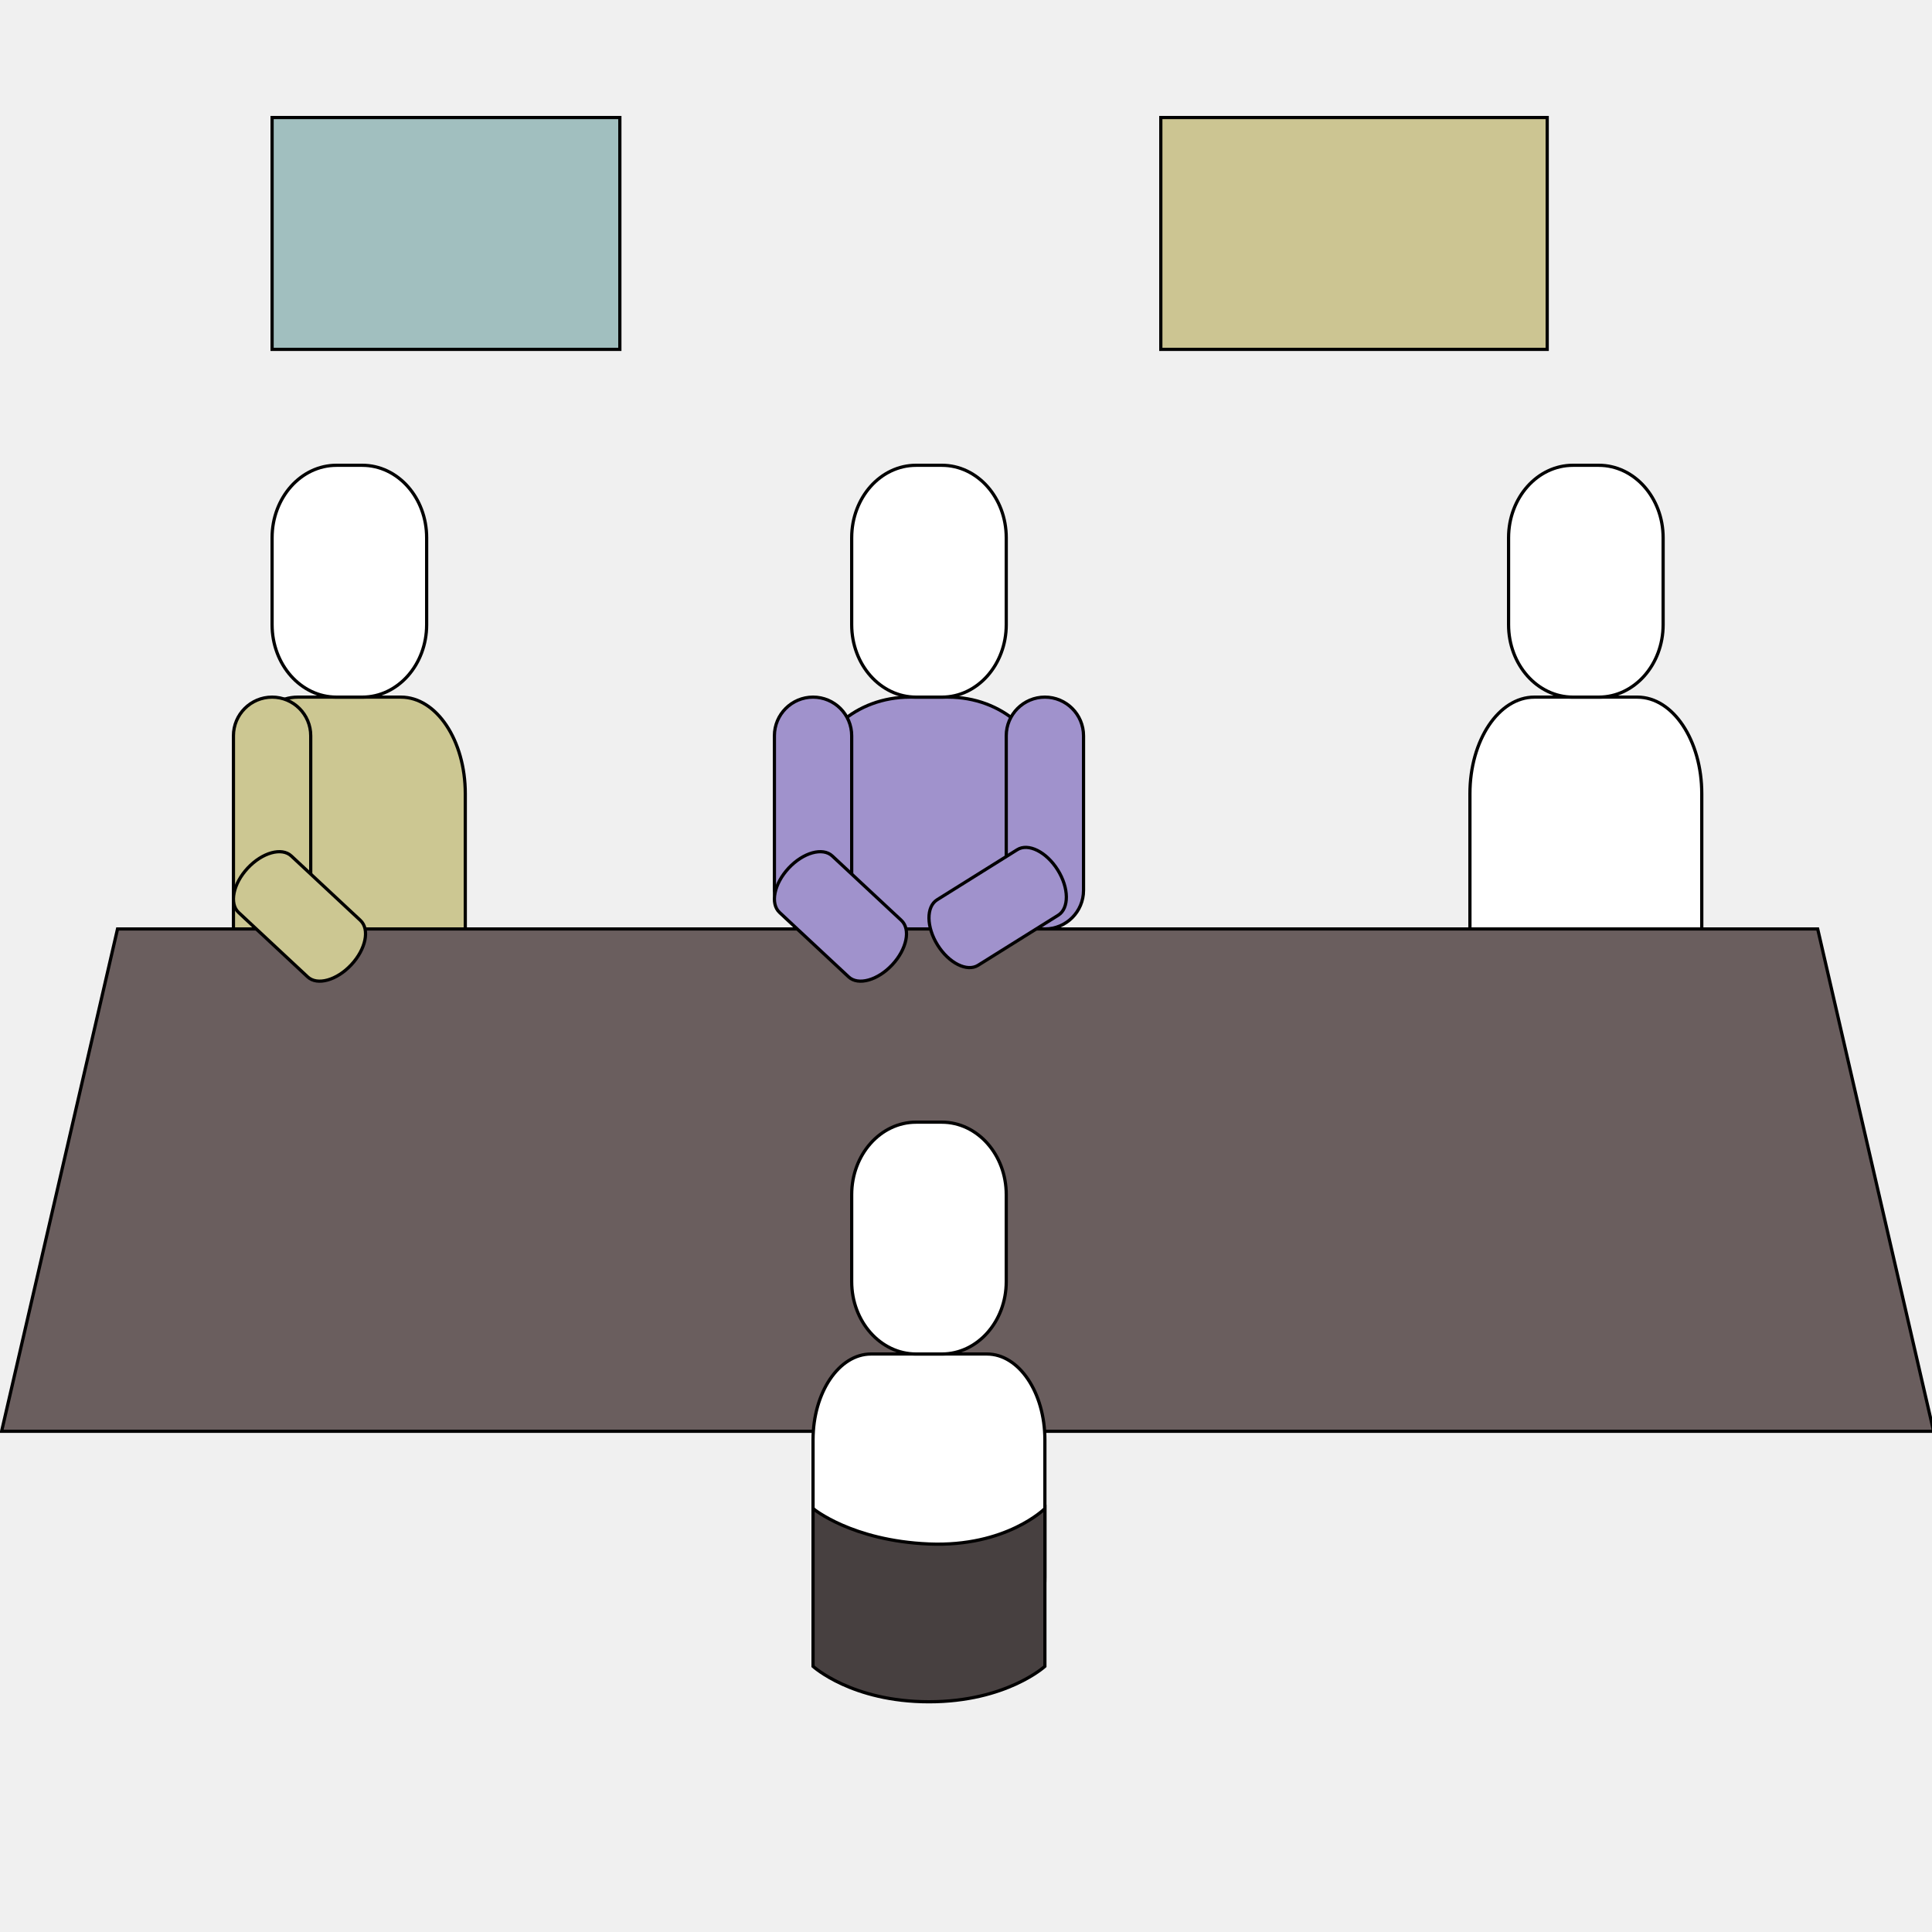
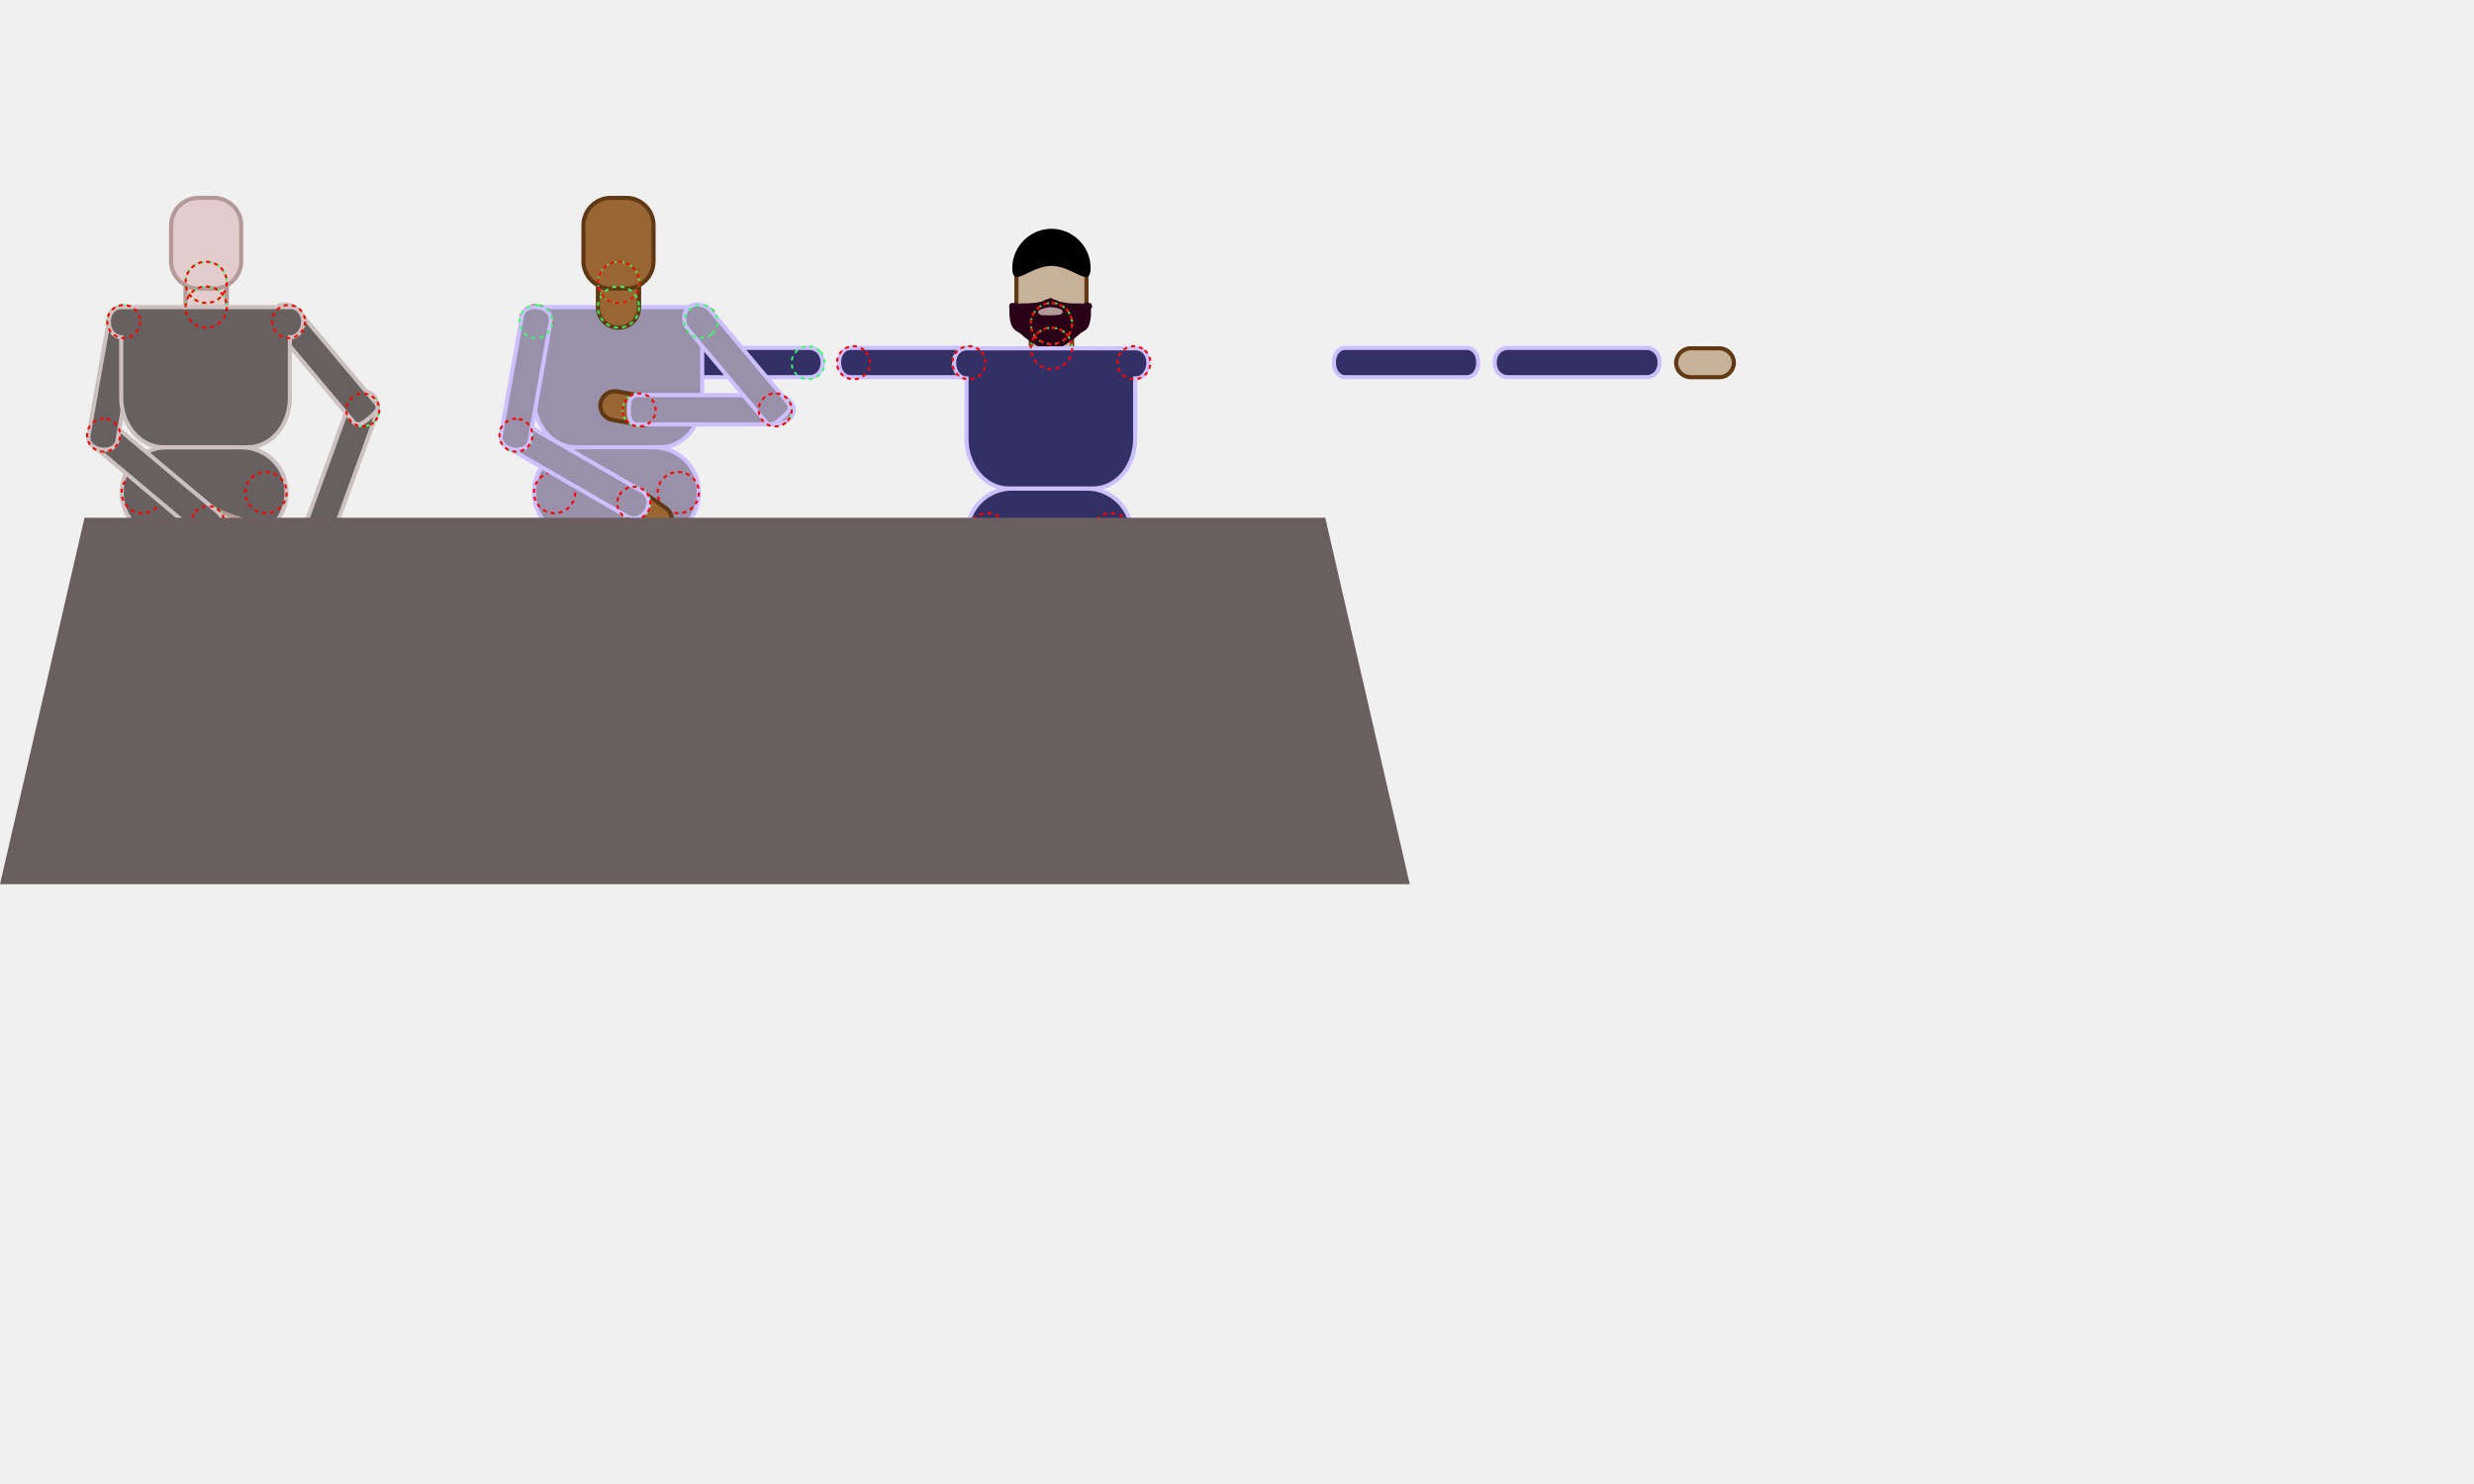
- <svg xmlns="http://www.w3.org/2000/svg" version="1.1" x="0" y="0" width="600" height="600" viewBox="0, 0, 600, 600">
-   <g id="Wall">
-     <g>
-       <path d="M84.5,36.5 L192.5,36.5 L192.5,108.5 L84.5,108.5 L84.5,36.5 z" fill="#A1BFBF" />
-       <path d="M84.5,36.5 L192.5,36.5 L192.5,108.5 L84.5,108.5 L84.5,36.5 z" fill-opacity="0" stroke="#000000" stroke-width="1" />
+ <svg xmlns="http://www.w3.org/2000/svg" xmlns:xlink="http://www.w3.org/1999/xlink" version="1.1" x="0px" y="0px" viewBox="0 0 600 360" style="enable-background:new 0 0 600 360;" xml:space="preserve">
+   <style type="text/css">
+ 	.furniturewood{fill:#6A5E5E;}
+ 	.person1suit{fill:#666060;stroke:#CCC0C0;stroke-miterlimit:10;}
+ 	.person1flesh{fill:#E2CCCC;stroke:#B49999;stroke-miterlimit:10;}
+ 	.person1hair{fill:#157FFF;}
+ 	.person2suit{fill:#333066;stroke:#CCC0FF;stroke-miterlimit:10;}
+ 	.person2flesh{fill:#C7B299;stroke:#603813;stroke-miterlimit:10;}
+ 	.person2hair{fill:#2A0018;}
+ 	.person3suit{fill:#9990AA;stroke:#CCC0FF;stroke-miterlimit:10;}
+ 	.person3flesh{fill:#996633;stroke:#603813;stroke-miterlimit:10;}
+ 	.person3hair{fill:#220011;}
+ 	.socket{fill:none;stroke:#FF0000;stroke-width:0.5;stroke-miterlimit:10;stroke-dasharray:0.98,0.98;}
+ 	.ball{opacity:0.9;fill:none;stroke:#33FF66;stroke-width:0.5;stroke-miterlimit:10;stroke-dasharray:1;enable-background:new    ;}
+ </style>
+   <g id="Interviewers">
+     <g id="person-1-front" transform="translate(-100, -5)">
+       <g id="person-1-front-body">
+         <g id="person-1-front-pelvis-group">
+           <g id="person-1-front-pelvis">
+             <path id="person-1-front-pelvis-shape" class="person1suit" d="M169.5,124.5c0-6.1-4.9-11-11-11h-18c-6.1,0-11,4.9-11,11        l0,0c0,6.1,4.9,11,11,11h18C164.6,135.5,169.5,130.6,169.5,124.5L169.5,124.5z" />
+           </g>
+           <g id="person-1-front-pelvis-socket-legs-right">
+             <circle class="socket" cx="134.5" cy="124.5" r="5" />
+           </g>
+           <g id="person-1-front-pelvis-socket-legs-left">
+             <circle class="socket" cx="164.5" cy="124.5" r="5" />
+           </g>
+         </g>
+         <g id="person-1-front-arms">
+           <g id="person-1-front-arms-right" transform="translate(26, 0) rotate(-80, 104, 83)">
+             <g id="person-1-front-arms-right-lower-group" transform="translate(11, 0) rotate(-60, 65, 83)">
+               <g id="person-1-front-arms-right-hand-group" transform="translate(11, 0) rotate(-20, 21, 83)">
+                 <g id="person-1-front-arms-right-hand">
+                   <path id="person-1-front-arms-right-hand-shape" class="person1flesh" d="M10.5,83c0,1.9,1.6,3.5,3.5,3.5h7           c1.9,0,3.5-1.6,3.5-3.5l0,0c0-1.9-1.6-3.5-3.5-3.5h-7C12.1,79.5,10.5,81.1,10.5,83L10.5,83z" />
+                 </g>
+                 <circle id="person-1-front-arms-right-hand-ball" class="ball" cx="21" cy="83" r="4" />
+               </g>
+               <g id="person-1-front-arms-right-lower">
+                 <path id="person-1-front-arms-right-lower-shape" class="person1suit" d="M28.5,83.1c0,1.9,1.4,3.4,3.1,3.4h33.8          c1.7,0,3.1-1.5,3.1-3.4v-0.3c0-1.9-1.4-3.4-3.1-3.4H31.6c-1.7,0-3.1,1.5-3.1,3.4V83.1z" />
+               </g>
+               <g id="person-1-front-arms-right-lower-socket">
+                 <circle class="socket" cx="32" cy="83" r="4" />
+               </g>
+               <circle id="person-1-front-arms-right-lower-ball" class="ball" cx="65" cy="83" r="4" />
+             </g>
+             <g id="person-1-front-arms-right-upper">
+               <path id="person-1-front-arms-right-upper-shape" class="person1suit" d="M72.5,83.1c0,1.9,1.2,3.4,2.7,3.4h29.6         c1.5,0,2.7-1.5,2.7-3.4v-0.3c0-1.9-1.2-3.4-2.7-3.4H75.2c-1.5,0-2.7,1.5-2.7,3.4V83.1z" />
+             </g>
+             <circle id="person-1-front-arms-right-upper-ball" class="ball" cx="104" cy="83" r="4" />
+             <g id="person-1-front-arms-right-upper-socket">
+               <circle class="socket" cx="76" cy="83" r="4" />
+             </g>
+           </g>
+           <g id="person-1-front-arms-left" transform="translate(-26, 0) rotate(50, 196, 83)">
+             <g id="person-1-front-arms-left-lower-group" transform="translate(-11, 0) rotate(60, 235, 83)">
+               <g id="person-1-front-arms-left-hand-group" transform="translate(-11, 0) rotate(-20, 279, 83)">
+                 <g id="person-1-front-arms-left-hand">
+                   <path id="person-1-front-arms-left-hand-shape" class="person1flesh" d="M288.5,83c0-1.9-1.6-3.5-3.5-3.5h-7           c-1.9,0-3.5,1.6-3.5,3.5l0,0c0,1.9,1.6,3.5,3.5,3.5h7C286.9,86.5,288.5,84.9,288.5,83L288.5,83z" />
+                 </g>
+                 <circle id="person-1-front-arms-left-hand-ball" class="ball" cx="279" cy="83" r="4" />
+               </g>
+               <g id="person-1-front-arms-left-lower">
+                 <path id="person-1-front-arms-left-lower-shape" class="person1suit" d="M270.5,82.9c0-1.9-0.4-3.4-2.1-3.4h-33.8          c-1.7,0-4.1,1.5-4.1,3.4v0.3c0,1.9,2.4,3.4,4.1,3.4h33.8c1.7,0,2.1-1.5,2.1-3.4V82.9z" />
+               </g>
+               <g id="person-1-front-arms-left-lower-socket">
+                 <circle class="socket" cx="268" cy="83" r="4" />
+               </g>
+               <circle id="person-1-front-arms-left-lower-ball" class="ball" cx="235" cy="83" r="4" />
+             </g>
+             <g id="person-1-front-arms-left-upper">
+               <path id="person-1-front-arms-left-upper-shape" class="person1suit" d="M226.5,82.9c0-1.9-0.2-3.4-1.7-3.4h-29.6         c-1.5,0-3.7,1.5-3.7,3.4v0.3c0,1.9,2.2,3.4,3.7,3.4h29.6c1.5,0,1.7-1.5,1.7-3.4V82.9z" />
+             </g>
+             <circle id="person-1-front-arms-left-upper-ball" class="ball" cx="196" cy="83" r="4" />
+             <g id="person-1-front-arms-left-upper-socket">
+               <circle class="socket" cx="224" cy="83" r="4" />
+             </g>
+           </g>
+         </g>
+         <g id="person-1-front-headneck">
+           <g id="person-1-front-neck-group" transform="translate(0, 11.5) rotate(0, 150, 68)">
+             <g id="person-1-front-neck">
+               <path id="person-1-front-neck-shape" class="person1flesh" d="M155,62c0-2.8-2.2-5-5-5l0,0c-2.8,0-5,2.2-5,5v6         c0,2.8,2.2,5,5,5l0,0c2.8,0,5-2.2,5-5V62z" />
+             </g>
+             <g id="person-1-front-head-group" transform="translate(0, 11.5) rotate(0, 150, 50.5)">
+               <g id="person-1-front-head">
+                 <path id="person-1-front-head-shape" class="person1flesh" d="M158.5,36.6c0-3.6-3-6.6-6.6-6.6h-3.8c-3.6,0-6.6,3-6.6,6.6          v8.8c0,3.6,3,6.6,6.6,6.6h3.8c3.6,0,6.6-3,6.6-6.6V36.6z" />
+                 <g>
+ 								
+ 							</g>
+               </g>
+               <circle id="person-1-front-head-ball" class="ball" cx="150" cy="50.5" r="5" />
+             </g>
+             <circle id="person-1-front-headneck-ball" class="ball" cx="150" cy="68" r="5" />
+             <g id="person-1-front-neck-socket">
+               <circle class="socket" cx="150" cy="62" r="5" />
+             </g>
+           </g>
+         </g>
+         <g id="person-1-front-torso-group">
+           <g id="person-1-front-torso">
+             <path id="person-1-front-torso-shape" class="person1suit" d="M170.5,86.8c1.7,0,3-1.8,3-3.6v-0.3c0-1.9-1.3-3.4-3-3.4        h-7.1h-3.2h-20.5h-3.2h-7.1c-1.7,0-3,1.5-3,3.4v0.3c0,1.9,1.3,3.6,3,3.6V92v9.5c0,6.6,4.6,12,10.2,12h20.5        c5.7,0,10.2-5.4,10.2-12V92V86.8z" />
+           </g>
+           <g id="person-1-front-torso-socket-arms-right">
+             <circle class="socket" cx="130" cy="83" r="4" />
+           </g>
+           <g id="person-1-front-torso-socket-arms-left">
+             <circle class="socket" cx="170" cy="83" r="4" />
+           </g>
+           <g id="person-1-front-headneck-socket">
+             <circle class="socket" cx="150" cy="79.5" r="5" />
+           </g>
+         </g>
+       </g>
    </g>
-     <g>
-       <path d="M360.5,36.5 L480.5,36.5 L480.5,108.5 L360.5,108.5 L360.5,36.5 z" fill="#CCC592" />
-       <path d="M360.5,36.5 L480.5,36.5 L480.5,108.5 L360.5,108.5 L360.5,36.5 z" fill-opacity="0" stroke="#000000" stroke-width="1" />
+     <g id="person-2-front" transform="translate(105, -295)">
+       <g id="person-2-front-body">
+         <g id="person-2-front-pelvis-group">
+           <g id="person-2-front-pelvis">
+             <path id="person-2-front-pelvis-shape" class="person2suit" d="M169.5,424.5c0-6.1-4.9-11-11-11h-18c-6.1,0-11,4.9-11,11        l0,0c0,6.1,4.9,11,11,11h18C164.6,435.5,169.5,430.6,169.5,424.5L169.5,424.5z" />
+           </g>
+           <g id="person-2-front-pelvis-socket-legs-right">
+             <circle class="socket" cx="134.5" cy="424.5" r="5" />
+           </g>
+           <g id="person-2-front-pelvis-socket-legs-left">
+             <circle class="socket" cx="164.5" cy="424.5" r="5" />
+           </g>
+         </g>
+         <g id="person-2-front-arms">
+           <g id="person-2-front-arms-right" transform="translate(26, 0)">
+             <g id="person-2-front-arms-right-lower-group">
+               <g id="person-2-front-arms-right-hand-group">
+                 <g id="person-2-front-arms-right-hand">
+                   <path id="person-2-front-arms-right-hand-shape" class="person2flesh" d="M10.5,383c0,1.9,1.6,3.5,3.5,3.5h7           c1.9,0,3.5-1.6,3.5-3.5l0,0c0-1.9-1.6-3.5-3.5-3.5h-7C12.1,379.5,10.5,381.1,10.5,383L10.5,383z" />
+                 </g>
+                 <use xlink:href="#person-2-front-arms-right-hand" id="person-2-front-arms-left-hand" transform="translate(150, 0) scale(-1 1)     translate(-150, 0)" />
+                 <ellipse id="person-2-front-arms-right-hand-ball" transform="matrix(0.7536 -0.6573 0.6573 0.7536 -246.5785 108.1697)" class="ball" cx="21" cy="383" rx="4" ry="4" />
+               </g>
+               <g id="person-2-front-arms-right-lower">
+                 <path id="person-2-front-arms-right-lower-shape" class="person2suit" d="M28.5,383.1c0,1.9,1.4,3.4,3.1,3.4h33.8          c1.7,0,3.1-1.5,3.1-3.4v-0.3c0-1.9-1.4-3.4-3.1-3.4H31.6c-1.7,0-3.1,1.5-3.1,3.4V383.1z" />
+               </g>
+               <use xlink:href="#person-2-front-arms-right-lower" id="person-2-front-arms-left-lower" transform="translate(150, 0) scale(-1 1)     translate(-150, 0)" />
+               <ellipse id="person-2-front-arms-right-lower-ball" transform="matrix(0.7536 -0.6573 0.6573 0.7536 -235.7375 137.0917)" class="ball" cx="65" cy="383" rx="4" ry="4" />
+               <g id="person-2-front-arms-right-lower-socket">
+                 <ellipse transform="matrix(0.7536 -0.6573 0.6573 0.7536 -243.868 115.3999)" class="socket" cx="32" cy="383" rx="4" ry="4" />
+               </g>
+             </g>
+             <g id="person-2-front-arms-right-upper">
+               <path id="person-2-front-arms-right-upper-shape" class="person2suit" d="M72.5,383.1c0,1.9,1.2,3.4,2.7,3.4h29.6         c1.5,0,2.7-1.5,2.7-3.4v-0.3c0-1.9-1.2-3.4-2.7-3.4H75.2c-1.5,0-2.7,1.5-2.7,3.4V383.1z" />
+             </g>
+             <use xlink:href="#person-2-front-arms-right-upper" id="person-2-front-arms-left-upper" transform="translate(150, 0) scale(-1 1)     translate(-150, 0)" />
+             <ellipse id="person-2-front-arms-right-upper-ball" transform="matrix(0.7536 -0.6573 0.6573 0.7536 -226.1284 162.7271)" class="ball" cx="104" cy="383" rx="4" ry="4" />
+             <g id="person-2-front-arms-right-upper-socket">
+               <ellipse transform="matrix(0.7536 -0.6573 0.6573 0.7536 -233.0269 144.3218)" class="socket" cx="76" cy="383" rx="4" ry="4" />
+             </g>
+           </g>
+         </g>
+         <g id="person-2-front-headneck">
+           <g id="person-2-front-neck-group" transform="translate(0, 11.5)">
+             <g id="person-2-front-neck">
+               <path id="person-2-front-neck-shape" class="person2flesh" d="M155,362c0-2.8-2.2-5-5-5l0,0c-2.8,0-5,2.2-5,5v6         c0,2.8,2.2,5,5,5l0,0c2.8,0,5-2.2,5-5V362z" />
+             </g>
+             <g id="person-2-front-head-group" transform="translate(0, 11.5)">
+               <g id="person-2-front-head">
+                 <path id="person-2-front-head-shape" class="person2flesh" d="M158.5,336.6c0-3.6-3-6.6-6.6-6.6h-3.8c-3.6,0-6.6,3-6.6,6.6          v8.8c0,3.6,3,6.6,6.6,6.6h3.8c3.6,0,6.6-3,6.6-6.6V336.6z" />
+                 <path class="liveryteam2A" d="M150,327.5c5.2,0,9.5,4.3,9.5,9.5l0,0c0,5.2-4.3-0.5-9.5-0.5s-9.5,5.7-9.5,0.5l0,0          C140.5,331.8,144.8,327.5,150,327.5z" />
+                 <g>
+                   <path class="person2hair" d="M159.8,346c-0.1-0.5-0.4-0.5-0.8-0.5c-0.4,0-1.1-0.2-1.5,0.3l-0.2-0.2c-1.4,0-2.7,0.1-4.1-0.2           c-0.4-0.1-0.7-0.1-1.1-0.2c-0.3-0.1-0.6-0.2-0.9-0.4c-0.3-0.1-0.6-0.1-0.9-0.3c-0.2-0.1-0.3-0.2-0.5-0.2           c-0.2,0-0.3,0.1-0.5,0.2c-0.3,0.1-0.6,0.1-0.9,0.3c-0.3,0.1-0.6,0.3-0.9,0.4c-0.3,0.1-0.7,0.1-1.1,0.2           c-1.4,0.2-2.7,0.2-4.1,0.2l-0.2,0.2c-0.3-0.4-1-0.3-1.5-0.3c-0.3,0-0.7,0-0.8,0.5c-0.1,0.3,0,0.6,0,0.9c0,1,0,2,0.2,2.9           c0.2,1,0.5,1.7,1.2,2.3c0.5,0.4,1.2,0.7,1.7,1.2c0.2,0.2,0.4,0.4,0.7,0.6c0.4,0.3,0.8,0.6,1.2,0.9c0.6,0.4,1.2,0.7,1.7,1.1           c0.5,0.3,1,0.6,1.6,0.8c0.5,0.2,1.1,0.4,1.6,0.6c0.5-0.2,1-0.4,1.6-0.6c0.6-0.2,1.1-0.5,1.6-0.8c0.6-0.4,1.2-0.7,1.7-1.1           c0.4-0.3,0.8-0.6,1.2-0.9c0.3-0.2,0.4-0.4,0.7-0.6c0.5-0.5,1.1-0.8,1.7-1.2c0.7-0.5,1-1.2,1.2-2.3c0.2-0.9,0.2-1.9,0.2-2.9           C159.9,346.6,159.9,346.3,159.8,346z" />
+                 </g>
+                 <path class="person1flesh" d="M149.5,348c-5,0,0-1,0-1C151.5,347,154.5,348,149.5,348z" />
+               </g>
+               <circle id="person-2-front-head-ball" class="ball" cx="150" cy="350.5" r="5" />
+             </g>
+             <circle id="person-2-front-headneck-ball" class="ball" cx="150" cy="368" r="5" />
+             <g id="person-2-front-neck-socket">
+               <circle class="socket" cx="150" cy="362" r="5" />
+             </g>
+           </g>
+         </g>
+         <g id="person-2-front-torso-group">
+           <g id="person-2-front-torso">
+             <path id="person-2-front-torso-shape" class="person2suit" d="M170.5,386.8c1.7,0,3-1.8,3-3.6v-0.3c0-1.9-1.3-3.4-3-3.4        h-7.1h-3.2h-20.5h-3.2h-7.1c-1.7,0-3,1.5-3,3.4v0.3c0,1.9,1.3,3.6,3,3.6v5.2v9.5c0,6.6,4.6,12,10.2,12h20.5        c5.7,0,10.2-5.4,10.2-12V392V386.8z" />
+           </g>
+           <g id="person-2-front-torso-socket-arms-right">
+             <ellipse transform="matrix(0.7536 -0.6573 0.6573 0.7536 -219.7221 179.8169)" class="socket" cx="130" cy="383" rx="4" ry="4" />
+           </g>
+           <g id="person-2-front-torso-socket-arms-left">
+             <ellipse transform="matrix(0.6573 -0.7536 0.7536 0.6573 -230.378 259.362)" class="socket" cx="170" cy="383" rx="4" ry="4" />
+           </g>
+           <g id="person-2-front-headneck-socket">
+             <circle class="socket" cx="150" cy="379.5" r="5" />
+           </g>
+         </g>
+       </g>
    </g>
-   </g>
-   <g id="interviewers">
-     <g>
-       <path d="M92.5,216.5 L124.5,216.5 C135.546,216.5 144.5,229.931 144.5,246.5 L144.5,294.5 C144.5,311.069 135.546,324.5 124.5,324.5 L92.5,324.5 C81.454,324.5 72.5,311.069 72.5,294.5 L72.5,246.5 C72.5,229.931 81.454,216.5 92.5,216.5 z" fill="#CCC792" />
-       <path d="M92.5,216.5 L124.5,216.5 C135.546,216.5 144.5,229.931 144.5,246.5 L144.5,294.5 C144.5,311.069 135.546,324.5 124.5,324.5 L92.5,324.5 C81.454,324.5 72.5,311.069 72.5,294.5 L72.5,246.5 C72.5,229.931 81.454,216.5 92.5,216.5 z" fill-opacity="0" stroke="#000000" stroke-width="1" />
-     </g>
-     <g>
-       <path d="M282.5,216.5 L294.5,216.5 C311.069,216.5 324.5,228.253 324.5,242.75 L324.5,274.25 C324.5,288.747 311.069,300.5 294.5,300.5 L282.5,300.5 C265.931,300.5 252.5,288.747 252.5,274.25 L252.5,242.75 C252.5,228.253 265.931,216.5 282.5,216.5 z" fill="#A092CC" />
-       <path d="M282.5,216.5 L294.5,216.5 C311.069,216.5 324.5,228.253 324.5,242.75 L324.5,274.25 C324.5,288.747 311.069,300.5 294.5,300.5 L282.5,300.5 C265.931,300.5 252.5,288.747 252.5,274.25 L252.5,242.75 C252.5,228.253 265.931,216.5 282.5,216.5 z" fill-opacity="0" stroke="#000000" stroke-width="1" />
-     </g>
-     <g>
-       <path d="M324.5,216.5 L324.5,216.5 C331.127,216.5 336.5,221.873 336.5,228.5 L336.5,276.5 C336.5,283.127 331.127,288.5 324.5,288.5 L324.5,288.5 C317.873,288.5 312.5,283.127 312.5,276.5 L312.5,228.5 C312.5,221.873 317.873,216.5 324.5,216.5 z" fill="#A092CC" />
-       <path d="M324.5,216.5 L324.5,216.5 C331.127,216.5 336.5,221.873 336.5,228.5 L336.5,276.5 C336.5,283.127 331.127,288.5 324.5,288.5 L324.5,288.5 C317.873,288.5 312.5,283.127 312.5,276.5 L312.5,228.5 C312.5,221.873 317.873,216.5 324.5,216.5 z" fill-opacity="0" stroke="#000000" stroke-width="1" />
-     </g>
-     <g>
-       <path d="M476.5,216.5 L508.5,216.5 C519.546,216.5 528.5,229.931 528.5,246.5 L528.5,306.5 C528.5,323.069 519.546,336.5 508.5,336.5 L476.5,336.5 C465.454,336.5 456.5,323.069 456.5,306.5 L456.5,246.5 C456.5,229.931 465.454,216.5 476.5,216.5 z" fill="#FFFFFF" />
-       <path d="M476.5,216.5 L508.5,216.5 C519.546,216.5 528.5,229.931 528.5,246.5 L528.5,306.5 C528.5,323.069 519.546,336.5 508.5,336.5 L476.5,336.5 C465.454,336.5 456.5,323.069 456.5,306.5 L456.5,246.5 C456.5,229.931 465.454,216.5 476.5,216.5 z" fill-opacity="0" stroke="#000000" stroke-width="1" />
-     </g>
-     <g>
-       <path d="M284.5,144.5 L292.5,144.5 C303.546,144.5 312.5,154.574 312.5,167 L312.5,194 C312.5,206.426 303.546,216.5 292.5,216.5 L284.5,216.5 C273.454,216.5 264.5,206.426 264.5,194 L264.5,167 C264.5,154.574 273.454,144.5 284.5,144.5 z" fill="#FFFFFF" />
-       <path d="M284.5,144.5 L292.5,144.5 C303.546,144.5 312.5,154.574 312.5,167 L312.5,194 C312.5,206.426 303.546,216.5 292.5,216.5 L284.5,216.5 C273.454,216.5 264.5,206.426 264.5,194 L264.5,167 C264.5,154.574 273.454,144.5 284.5,144.5 z" fill-opacity="0" stroke="#000000" stroke-width="1" />
-     </g>
-     <g>
-       <path d="M252.5,216.5 L252.5,216.5 C259.127,216.5 264.5,221.873 264.5,228.5 L264.5,276.5 C264.5,283.127 259.127,288.5 252.5,288.5 L252.5,288.5 C245.873,288.5 240.5,283.127 240.5,276.5 L240.5,228.5 C240.5,221.873 245.873,216.5 252.5,216.5 z" fill="#A092CC" />
-       <path d="M252.5,216.5 L252.5,216.5 C259.127,216.5 264.5,221.873 264.5,228.5 L264.5,276.5 C264.5,283.127 259.127,288.5 252.5,288.5 L252.5,288.5 C245.873,288.5 240.5,283.127 240.5,276.5 L240.5,228.5 C240.5,221.873 245.873,216.5 252.5,216.5 z" fill-opacity="0" stroke="#000000" stroke-width="1" />
-     </g>
-     <g>
-       <path d="M488.5,144.5 L496.5,144.5 C507.546,144.5 516.5,154.574 516.5,167 L516.5,194 C516.5,206.426 507.546,216.5 496.5,216.5 L488.5,216.5 C477.454,216.5 468.5,206.426 468.5,194 L468.5,167 C468.5,154.574 477.454,144.5 488.5,144.5 z" fill="#FFFFFF" />
-       <path d="M488.5,144.5 L496.5,144.5 C507.546,144.5 516.5,154.574 516.5,167 L516.5,194 C516.5,206.426 507.546,216.5 496.5,216.5 L488.5,216.5 C477.454,216.5 468.5,206.426 468.5,194 L468.5,167 C468.5,154.574 477.454,144.5 488.5,144.5 z" fill-opacity="0" stroke="#000000" stroke-width="1" />
-     </g>
-     <g>
-       <path d="M104.5,144.5 L112.5,144.5 C123.546,144.5 132.5,154.574 132.5,167 L132.5,194 C132.5,206.426 123.546,216.5 112.5,216.5 L104.5,216.5 C93.454,216.5 84.5,206.426 84.5,194 L84.5,167 C84.5,154.574 93.454,144.5 104.5,144.5 z" fill="#FFFFFF" />
-       <path d="M104.5,144.5 L112.5,144.5 C123.546,144.5 132.5,154.574 132.5,167 L132.5,194 C132.5,206.426 123.546,216.5 112.5,216.5 L104.5,216.5 C93.454,216.5 84.5,206.426 84.5,194 L84.5,167 C84.5,154.574 93.454,144.5 104.5,144.5 z" fill-opacity="0" stroke="#000000" stroke-width="1" />
-     </g>
-     <g>
-       <path d="M84.5,216.5 L84.5,216.5 C91.127,216.5 96.5,221.873 96.5,228.5 L96.5,276.5 C96.5,283.127 91.127,288.5 84.5,288.5 L84.5,288.5 C77.873,288.5 72.5,283.127 72.5,276.5 L72.5,228.5 C72.5,221.873 77.873,216.5 84.5,216.5 z" fill="#CCC792" />
-       <path d="M84.5,216.5 L84.5,216.5 C91.127,216.5 96.5,221.873 96.5,228.5 L96.5,276.5 C96.5,283.127 91.127,288.5 84.5,288.5 L84.5,288.5 C77.873,288.5 72.5,283.127 72.5,276.5 L72.5,228.5 C72.5,221.873 77.873,216.5 84.5,216.5 z" fill-opacity="0" stroke="#000000" stroke-width="1" />
+     <g id="person-3-front" transform="translate(0, -5)">
+       <g id="person-3-front-body">
+         <g id="person-3-front-torso-group">
+           <g id="person-3-front-torso">
+             <path id="person-3-front-torso-shape" class="person3suit" d="M170.5,86.8c1.7,0,3-1.8,3-3.6v-0.3c0-1.9-1.3-3.4-3-3.4        h-7.1h-3.2h-20.5h-3.2h-7.1c-1.7,0-3,1.5-3,3.4v0.3c0,1.9,1.3,3.6,3,3.6V92v9.5c0,6.6,4.6,12,10.2,12h20.5        c5.7,0,10.2-5.4,10.2-12V92V86.8z" />
+           </g>
+           <g id="person-3-front-torso-socket-arms-right">
+             <circle class="socket" cx="130" cy="83" r="4" />
+           </g>
+           <g id="person-3-front-torso-socket-arms-left">
+             <circle class="socket" cx="170" cy="83" r="4" />
+           </g>
+           <g id="person-3-front-headneck-socket">
+             <circle class="socket" cx="150" cy="79.5" r="5" />
+           </g>
+         </g>
+         <g id="person-3-front-pelvis-group">
+           <g id="person-3-front-pelvis">
+             <path id="person-3-front-pelvis-shape" class="person3suit" d="M169.5,124.5c0-6.1-4.9-11-11-11h-18c-6.1,0-11,4.9-11,11        l0,0c0,6.1,4.9,11,11,11h18C164.6,135.5,169.5,130.6,169.5,124.5L169.5,124.5z" />
+           </g>
+           <g id="person-3-front-pelvis-socket-legs-right">
+             <circle class="socket" cx="134.5" cy="124.5" r="5" />
+           </g>
+           <g id="person-3-front-pelvis-socket-legs-left">
+             <circle class="socket" cx="164.5" cy="124.5" r="5" />
+           </g>
+         </g>
+         <g id="person-3-front-arms">
+           <g id="person-3-front-arms-right" transform="translate(26, 0) rotate(-80, 104, 83)">
+             <g id="person-3-front-arms-right-lower-group" transform="translate(11, 0) rotate(-70, 65, 83)">
+               <g id="person-3-front-arms-right-hand-group" transform="translate(11, 0) rotate(5, 21, 83)">
+                 <g id="person-3-front-arms-right-hand">
+                   <path id="person-3-front-arms-right-hand-shape" class="person3flesh" d="M10.5,83c0,1.9,1.6,3.5,3.5,3.5h7           c1.9,0,3.5-1.6,3.5-3.5l0,0c0-1.9-1.6-3.5-3.5-3.5h-7C12.1,79.5,10.5,81.1,10.5,83L10.5,83z" />
+                 </g>
+                 <circle id="person-3-front-arms-right-hand-ball" class="ball" cx="21" cy="83" r="4" />
+               </g>
+               <g id="person-3-front-arms-right-lower">
+                 <path id="person-3-front-arms-right-lower-shape" class="person3suit" d="M28.5,83.1c0,1.9,1.4,3.4,3.1,3.4h33.8          c1.7,0,3.1-1.5,3.1-3.4v-0.3c0-1.9-1.4-3.4-3.1-3.4H31.6c-1.7,0-3.1,1.5-3.1,3.4V83.1z" />
+               </g>
+               <g id="person-3-front-arms-right-lower-socket">
+                 <circle class="socket" cx="32" cy="83" r="4" />
+               </g>
+               <circle id="person-3-front-arms-right-lower-ball" class="ball" cx="65" cy="83" r="4" />
+             </g>
+             <g id="person-3-front-arms-right-upper">
+               <path id="person-3-front-arms-right-upper-shape" class="person3suit" d="M72.5,83.1c0,1.9,1.2,3.4,2.7,3.4h29.6         c1.5,0,2.7-1.5,2.7-3.4v-0.3c0-1.9-1.2-3.4-2.7-3.4H75.2c-1.5,0-2.7,1.5-2.7,3.4V83.1z" />
+             </g>
+             <circle id="person-3-front-arms-right-upper-ball" class="ball" cx="104" cy="83" r="4" />
+             <g id="person-3-front-arms-right-upper-socket">
+               <circle class="socket" cx="76" cy="83" r="4" />
+             </g>
+           </g>
+           <g id="person-3-front-arms-left" transform="translate(-26, 0) rotate(50, 196, 83)">
+             <g id="person-3-front-arms-left-lower-group" transform="translate(-11, 0) rotate(130, 235, 83)">
+               <g id="person-3-front-arms-left-hand-group" transform="translate(-11, 0) rotate(10, 279, 83)">
+                 <g id="person-3-front-arms-left-hand">
+                   <path id="person-3-front-arms-left-hand-shape" class="person3flesh" d="M288.5,83c0-1.9-1.6-3.5-3.5-3.5h-7           c-1.9,0-3.5,1.6-3.5,3.5l0,0c0,1.9,1.6,3.5,3.5,3.5h7C286.9,86.5,288.5,84.9,288.5,83L288.5,83z" />
+                 </g>
+                 <circle id="person-3-front-arms-left-hand-ball" class="ball" cx="279" cy="83" r="4" />
+               </g>
+               <g id="person-3-front-arms-left-lower">
+                 <path id="person-3-front-arms-left-lower-shape" class="person3suit" d="M270.5,82.9c0-1.9-0.4-3.4-2.1-3.4h-33.8          c-1.7,0-4.1,1.5-4.1,3.4v0.3c0,1.9,2.4,3.4,4.1,3.4h33.8c1.7,0,2.1-1.5,2.1-3.4V82.9z" />
+               </g>
+               <g id="person-3-front-arms-left-lower-socket">
+                 <circle class="socket" cx="268" cy="83" r="4" />
+               </g>
+               <circle id="person-3-front-arms-left-lower-ball" class="ball" cx="235" cy="83" r="4" />
+             </g>
+             <g id="person-3-front-arms-left-upper">
+               <path id="person-3-front-arms-left-upper-shape" class="person3suit" d="M226.5,82.9c0-1.9-0.2-3.4-1.7-3.4h-29.6         c-1.5,0-3.7,1.5-3.7,3.4v0.3c0,1.9,2.2,3.4,3.7,3.4h29.6c1.5,0,1.7-1.5,1.7-3.4V82.9z" />
+             </g>
+             <circle id="person-3-front-arms-left-upper-ball" class="ball" cx="196" cy="83" r="4" />
+             <g id="person-3-front-arms-left-upper-socket">
+               <circle class="socket" cx="224" cy="83" r="4" />
+             </g>
+           </g>
+         </g>
+         <g id="person-3-front-headneck">
+           <g id="person-3-front-neck-group" transform="translate(0, 11.5) rotate(0, 150, 68)">
+             <g id="person-3-front-neck">
+               <path id="person-3-front-neck-shape" class="person3flesh" d="M155,62c0-2.8-2.2-5-5-5l0,0c-2.8,0-5,2.2-5,5v6         c0,2.8,2.2,5,5,5l0,0c2.8,0,5-2.2,5-5V62z" />
+             </g>
+             <g id="person-3-front-head-group" transform="translate(0, 11.5) rotate(0, 150, 50.5)">
+               <g id="person-3-front-head">
+                 <path id="person-3-front-head-shape" class="person3flesh" d="M158.5,36.6c0-3.6-3-6.6-6.6-6.6h-3.8c-3.6,0-6.6,3-6.6,6.6          v8.8c0,3.6,3,6.6,6.6,6.6h3.8c3.6,0,6.6-3,6.6-6.6V36.6z" />
+                 <g>
+ 								
+ 							</g>
+               </g>
+               <circle id="person-3-front-head-ball" class="ball" cx="150" cy="50.5" r="5" />
+             </g>
+             <circle id="person-3-front-headneck-ball" class="ball" cx="150" cy="68" r="5" />
+             <g id="person-3-front-neck-socket">
+               <circle class="socket" cx="150" cy="62" r="5" />
+             </g>
+           </g>
+         </g>
+       </g>
    </g>
  </g>
  <g id="Furniture">
-     <g>
-       <path d="M36.5,288.5 L564.5,288.5 L600.5,444.5 L0.5,444.5 L36.5,288.5 z" fill="#6A5E5E" />
-       <path d="M36.5,288.5 L564.5,288.5 L600.5,444.5 L0.5,444.5 L36.5,288.5 z" fill-opacity="0" stroke="#000000" stroke-width="1" />
-     </g>
-     <g>
-       <path d="M244.923,269.602 L244.923,269.602 C249.443,264.755 255.508,263.065 258.47,265.827 L279.923,285.832 C282.885,288.594 281.622,294.763 277.102,299.61 L277.102,299.61 C272.582,304.457 266.517,306.147 263.555,303.385 L242.102,283.379 C239.14,280.617 240.403,274.449 244.923,269.602 z" fill="#A092CC" />
-       <path d="M244.923,269.602 L244.923,269.602 C249.443,264.755 255.508,263.065 258.47,265.827 L279.923,285.832 C282.885,288.594 281.622,294.763 277.102,299.61 L277.102,299.61 C272.582,304.457 266.517,306.147 263.555,303.385 L242.102,283.379 C239.14,280.617 240.403,274.449 244.923,269.602 z" fill-opacity="0" stroke="#000000" stroke-width="1" />
-     </g>
-     <g>
-       <path d="M76.923,269.602 L76.923,269.602 C81.443,264.755 87.508,263.065 90.47,265.827 L111.923,285.832 C114.885,288.594 113.622,294.763 109.102,299.61 L109.102,299.61 C104.582,304.457 98.517,306.147 95.555,303.385 L74.102,283.379 C71.14,280.617 72.403,274.449 76.923,269.602 z" fill="#CCC792" />
-       <path d="M76.923,269.602 L76.923,269.602 C81.443,264.755 87.508,263.065 90.47,265.827 L111.923,285.832 C114.885,288.594 113.622,294.763 109.102,299.61 L109.102,299.61 C104.582,304.457 98.517,306.147 95.555,303.385 L74.102,283.379 C71.14,280.617 72.403,274.449 76.923,269.602 z" fill-opacity="0" stroke="#000000" stroke-width="1" />
-     </g>
-     <g>
-       <path d="M328.49,270.173 L328.49,270.173 C332.002,275.794 332.064,282.09 328.63,284.236 L303.754,299.78 C300.319,301.927 294.688,299.11 291.176,293.49 L291.176,293.49 C287.664,287.869 287.601,281.573 291.036,279.427 L315.912,263.883 C319.346,261.737 324.978,264.553 328.49,270.173 z" fill="#A092CC" />
-       <path d="M328.49,270.173 L328.49,270.173 C332.002,275.794 332.064,282.09 328.63,284.236 L303.754,299.78 C300.319,301.927 294.688,299.11 291.176,293.49 L291.176,293.49 C287.664,287.869 287.601,281.573 291.036,279.427 L315.912,263.883 C319.346,261.737 324.978,264.553 328.49,270.173 z" fill-opacity="0" stroke="#000000" stroke-width="1" />
-     </g>
-   </g>
-   <g id="interviewee">
-     <g>
-       <path d="M270.5,420.5 L306.5,420.5 C316.441,420.5 324.5,432.439 324.5,447.167 L324.5,489.833 C324.5,504.561 316.441,516.5 306.5,516.5 L270.5,516.5 C260.559,516.5 252.5,504.561 252.5,489.833 L252.5,447.167 C252.5,432.439 260.559,420.5 270.5,420.5 z" fill="#FFFFFF" />
-       <path d="M270.5,420.5 L306.5,420.5 C316.441,420.5 324.5,432.439 324.5,447.167 L324.5,489.833 C324.5,504.561 316.441,516.5 306.5,516.5 L270.5,516.5 C260.559,516.5 252.5,504.561 252.5,489.833 L252.5,447.167 C252.5,432.439 260.559,420.5 270.5,420.5 z" fill-opacity="0" stroke="#000000" stroke-width="1" />
-     </g>
-     <g>
-       <path d="M284.5,348.5 L292.5,348.5 C303.546,348.5 312.5,358.574 312.5,371 L312.5,398 C312.5,410.426 303.546,420.5 292.5,420.5 L284.5,420.5 C273.454,420.5 264.5,410.426 264.5,398 L264.5,371 C264.5,358.574 273.454,348.5 284.5,348.5 z" fill="#FFFFFF" />
-       <path d="M284.5,348.5 L292.5,348.5 C303.546,348.5 312.5,358.574 312.5,371 L312.5,398 C312.5,410.426 303.546,420.5 292.5,420.5 L284.5,420.5 C273.454,420.5 264.5,410.426 264.5,398 L264.5,371 C264.5,358.574 273.454,348.5 284.5,348.5 z" fill-opacity="0" stroke="#000000" stroke-width="1" />
-     </g>
-     <g>
-       <path d="M252.5,468.5 C252.5,468.5 264.5,478.5 288.5,479.5 C312.5,480.5 324.5,468.5 324.5,468.5 L324.5,517.5 C324.5,517.5 312.5,528.5 288.5,528.5 C264.5,528.5 252.5,517.5 252.5,517.5 L252.5,468.5 z" fill="#474040" />
-       <path d="M252.5,468.5 C252.5,468.5 264.5,478.5 288.5,479.5 C312.5,480.5 324.5,468.5 324.5,468.5 L324.5,517.5 C324.5,517.5 312.5,528.5 288.5,528.5 C264.5,528.5 252.5,517.5 252.5,517.5 L252.5,468.5 z" fill-opacity="0" stroke="#000000" stroke-width="1" />
-     </g>
+     <path id="tabletop" class="furniturewood" d="M20.5,125.6h300.9l20.5,88.9H0L20.5,125.6z" />
  </g>
</svg>
